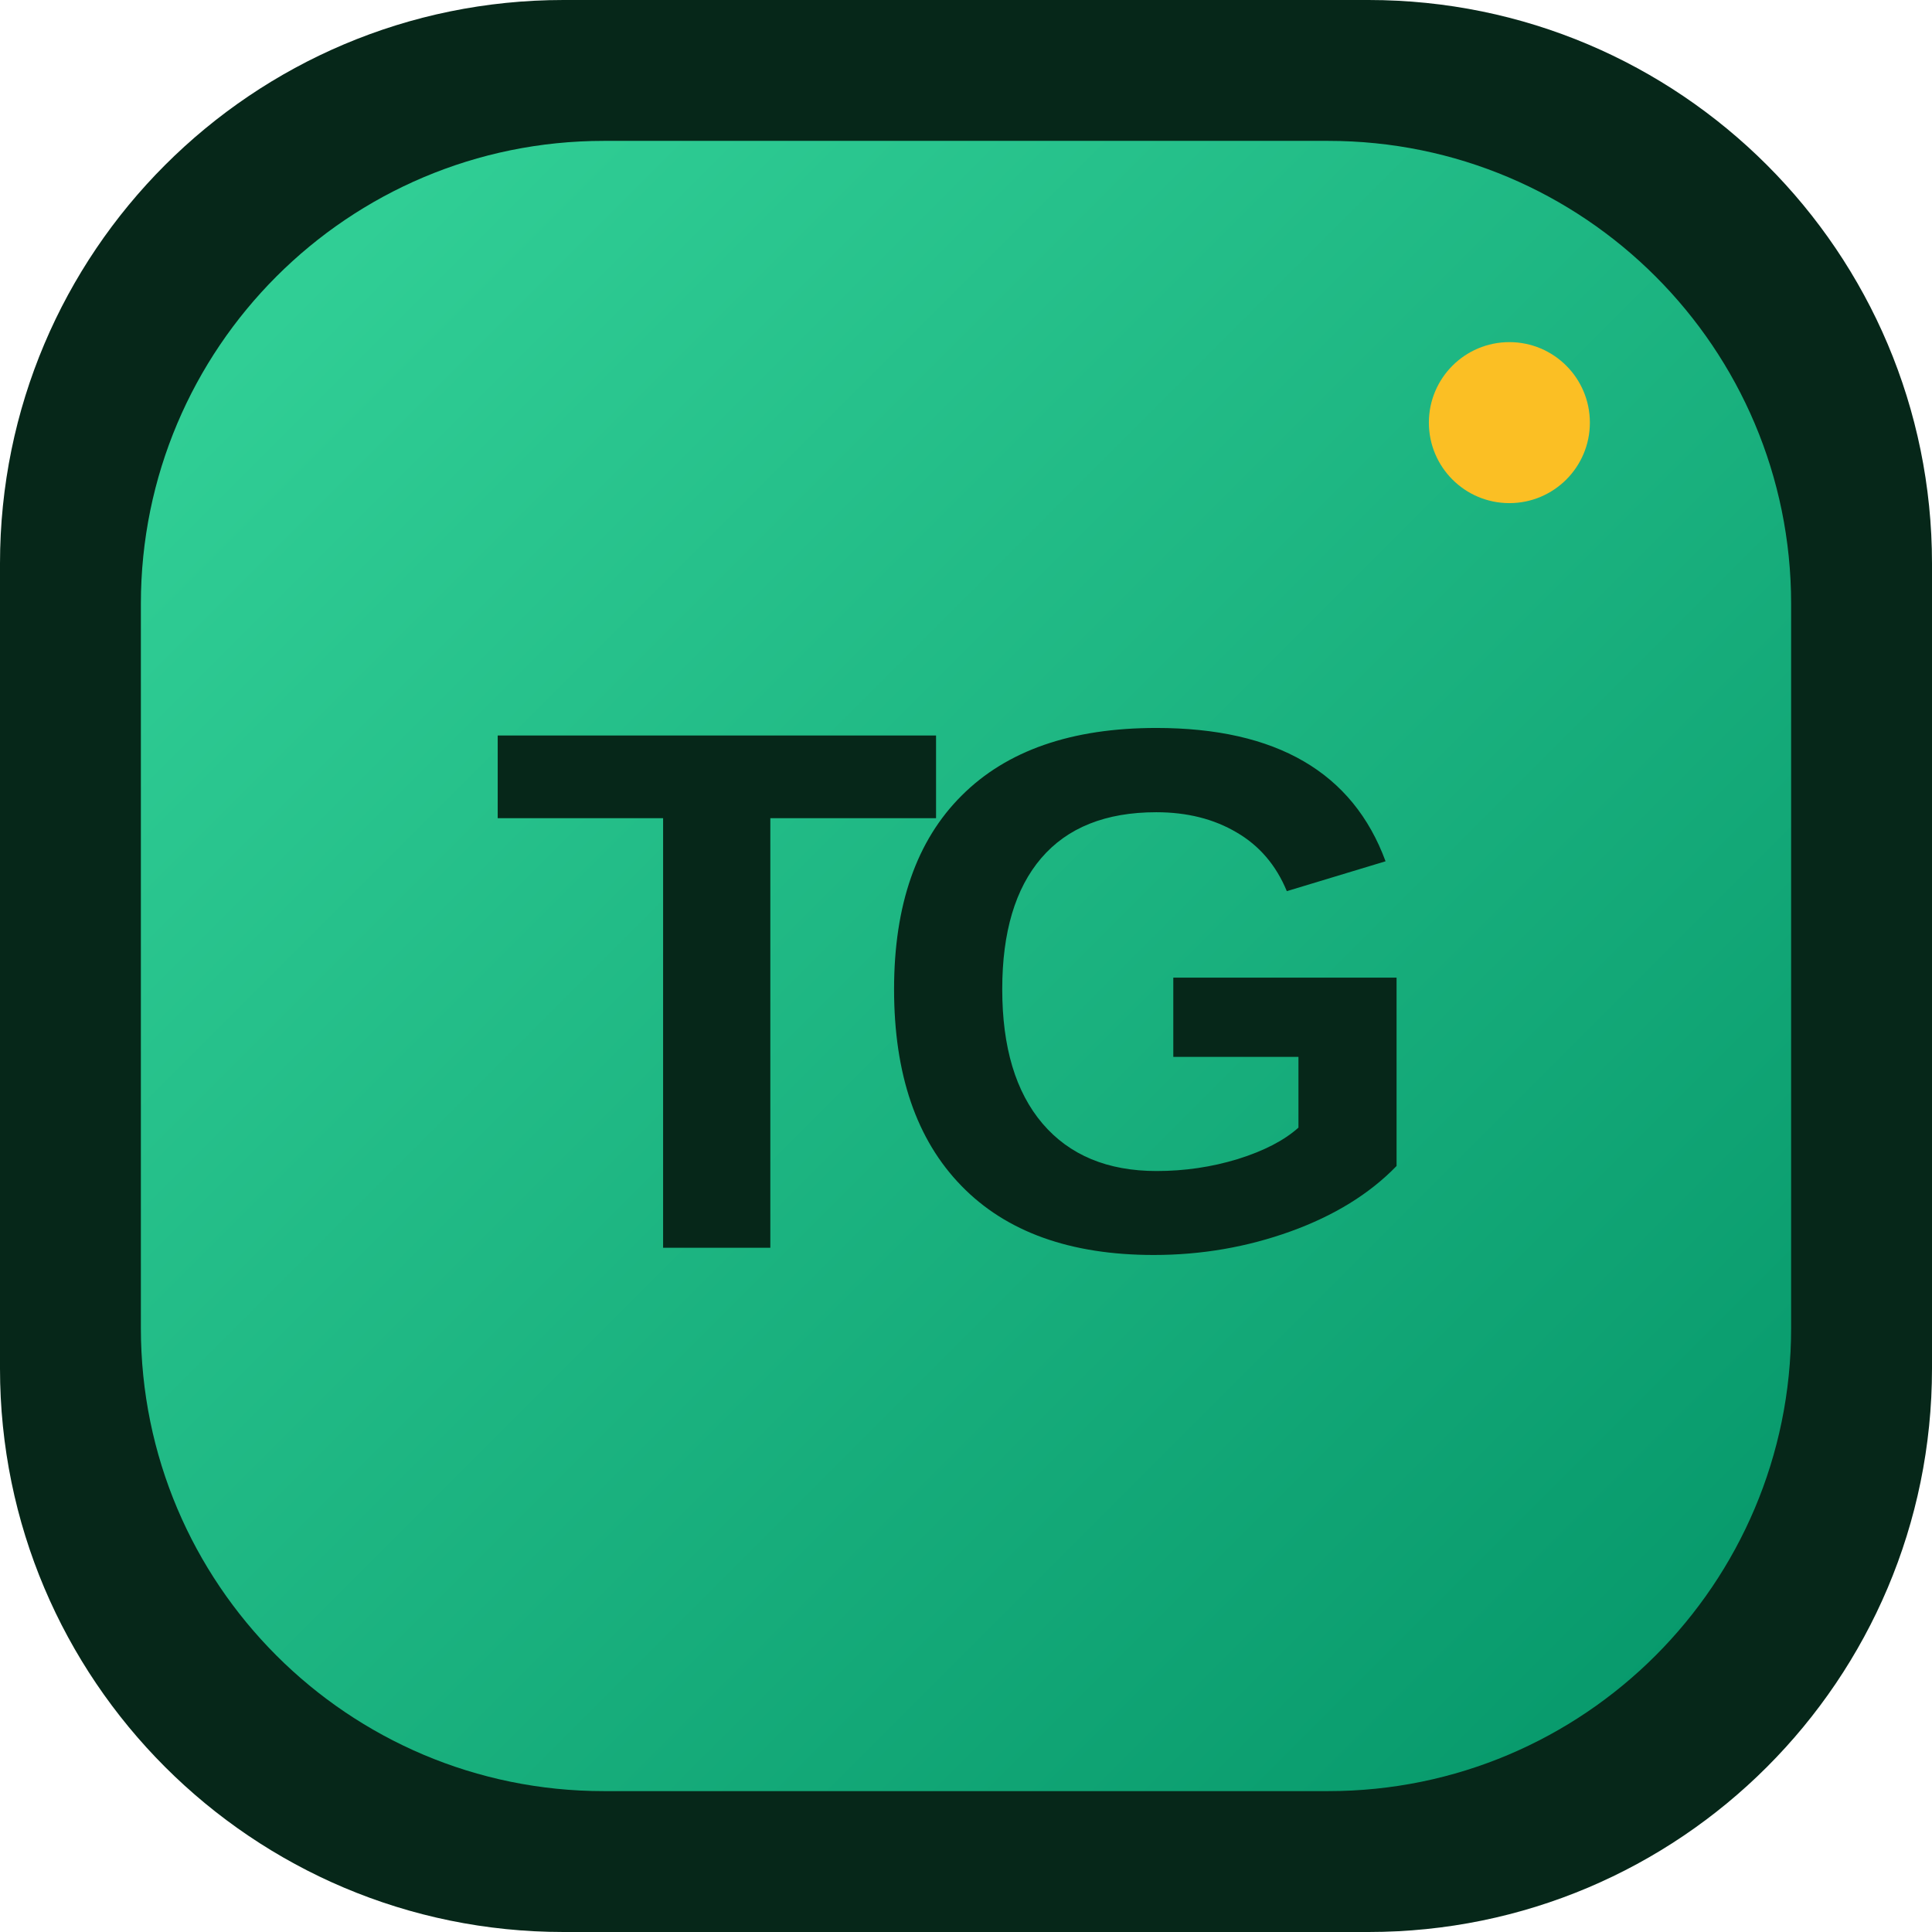
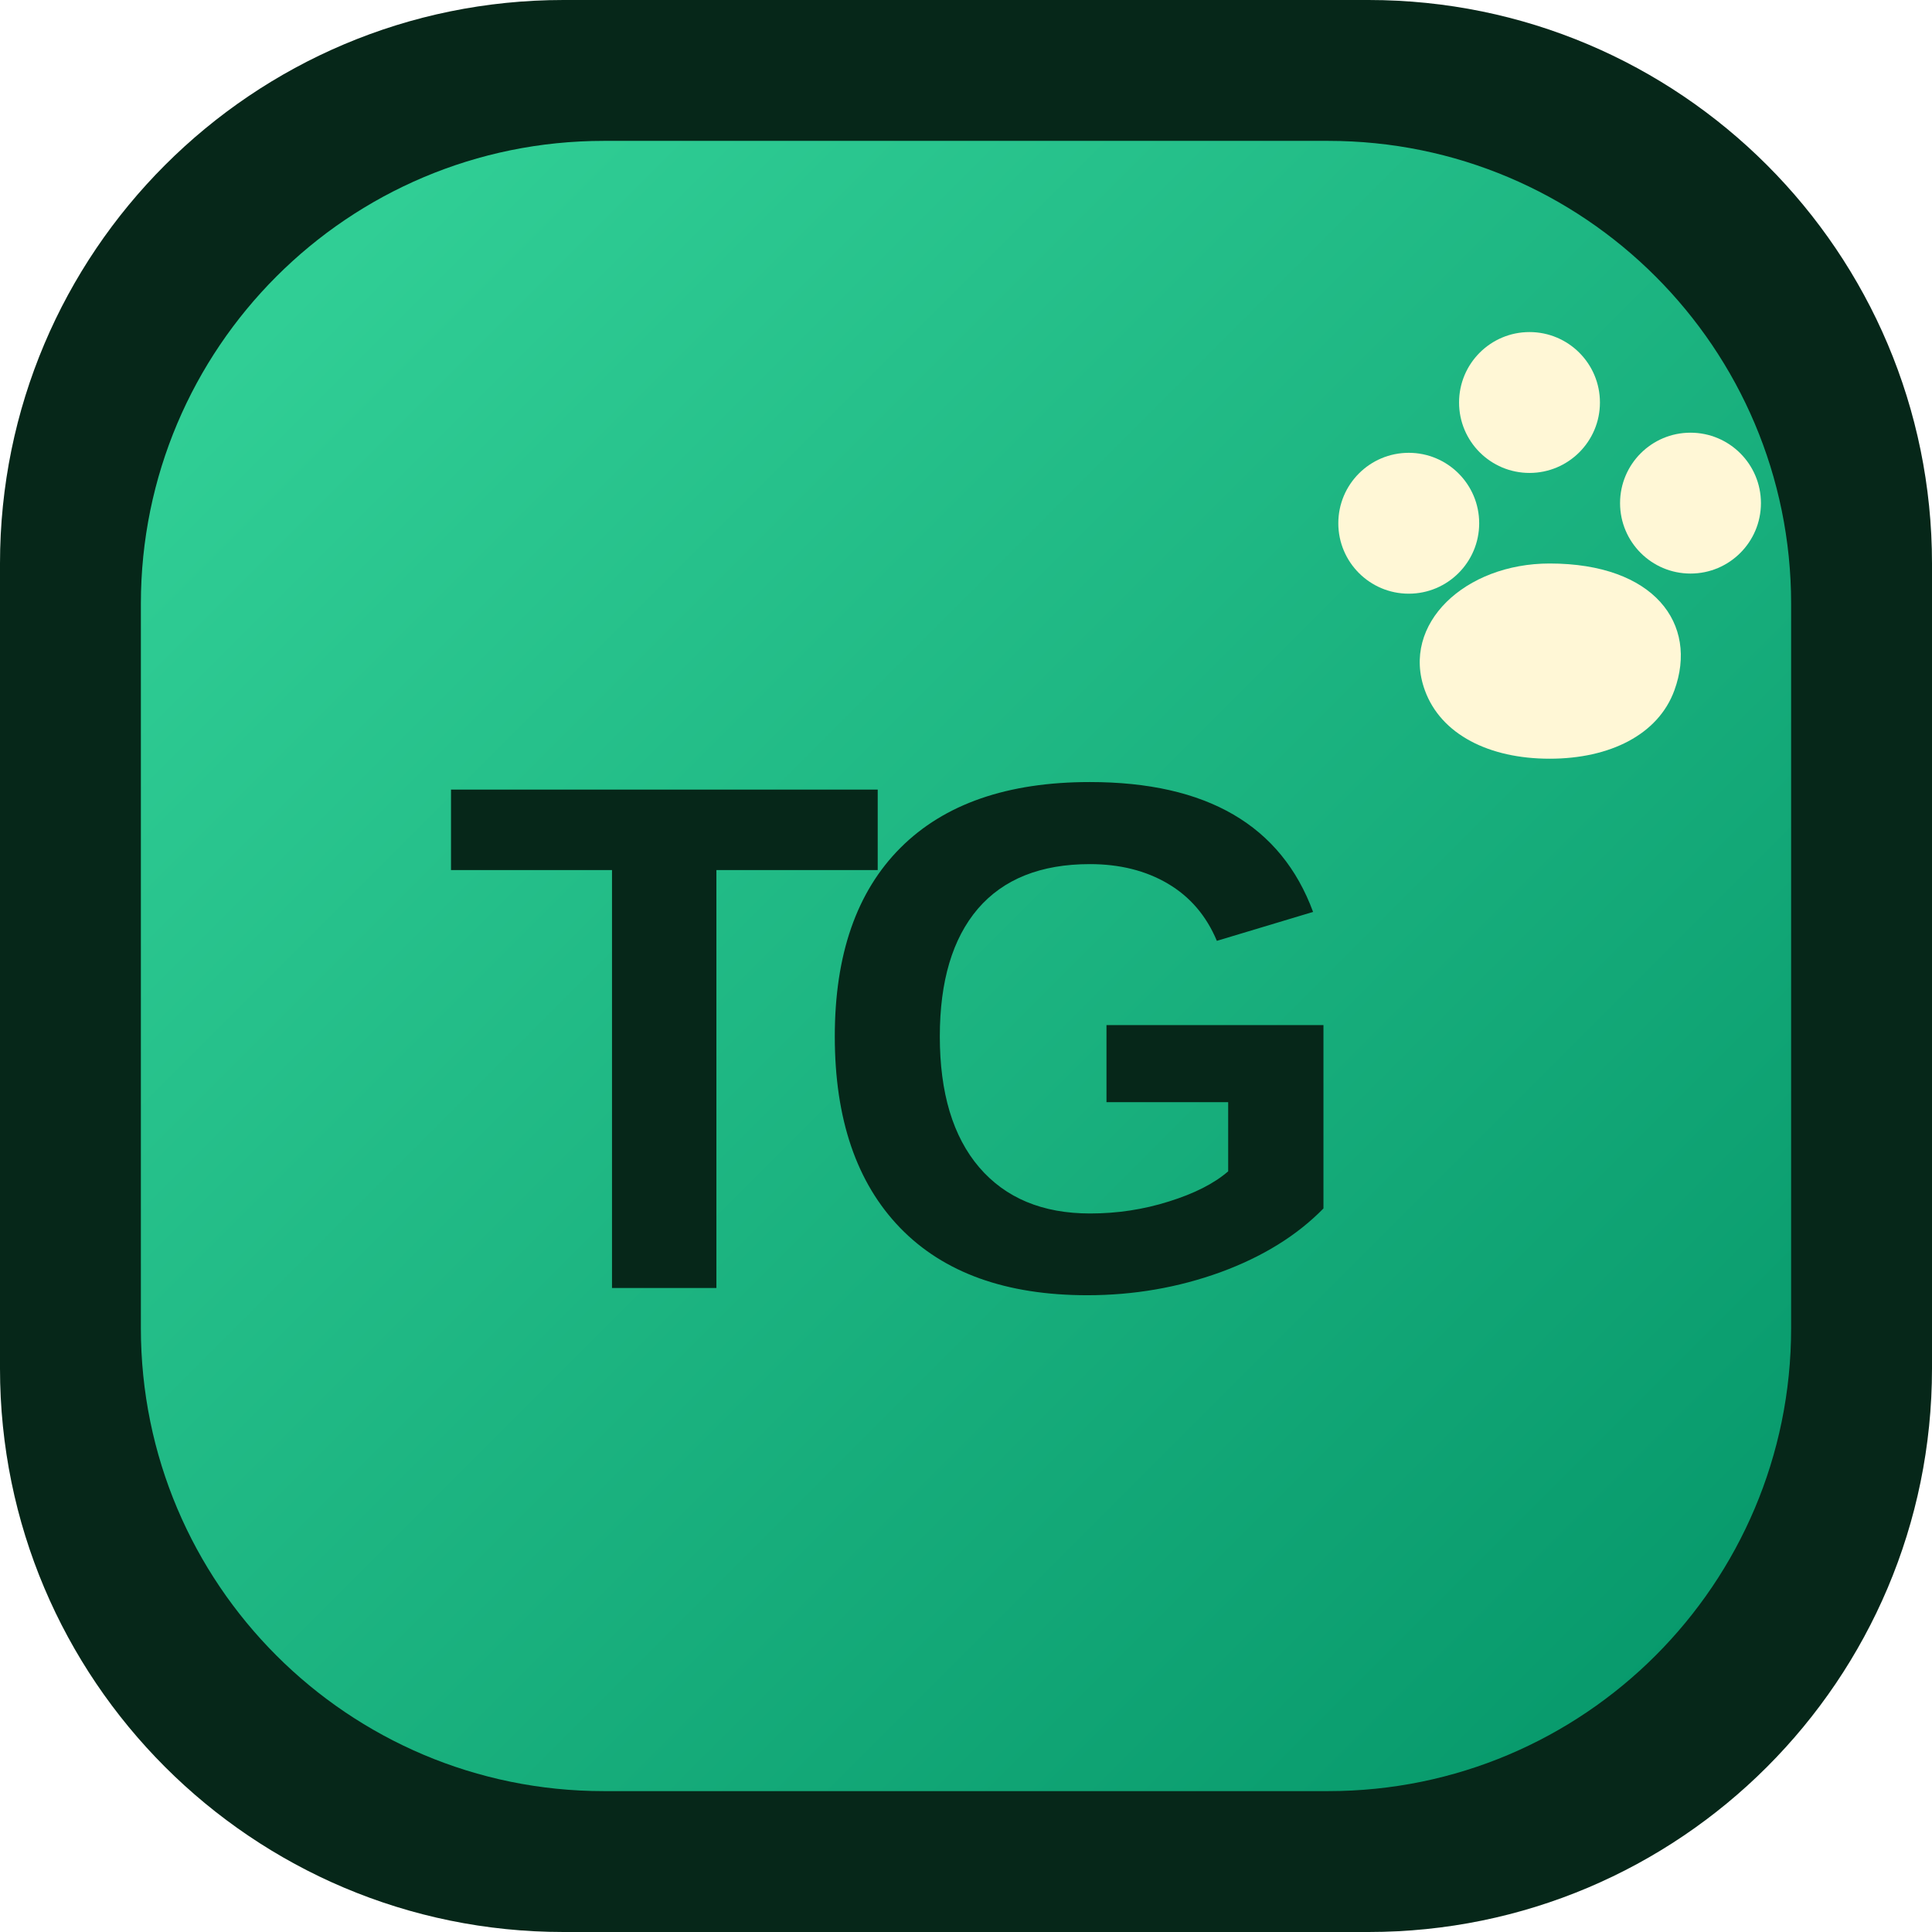
<svg xmlns="http://www.w3.org/2000/svg" viewBox="0 0 96 96" role="img" aria-labelledby="title">
  <defs>
    <linearGradient id="g" x1="8" y1="8" x2="88" y2="88" gradientUnits="userSpaceOnUse">
      <stop stop-color="#34d399" />
      <stop offset="1" stop-color="#059669" />
    </linearGradient>
  </defs>
  <rect width="96" height="96" rx="28" fill="#062719" />
  <rect x="7" y="7" width="82" height="82" rx="23" fill="url(#g)" />
-   <text x="48" y="62" text-anchor="middle" fill="#062719" font-family="Arial,Helvetica,sans-serif" font-size="37" font-weight="800" letter-spacing="-4">TG</text>
-   <circle cx="75" cy="21" r="4" fill="#fbbf24" />
+   <text x="45" y="64" text-anchor="middle" fill="#062719" font-family="Arial,Helvetica,sans-serif" font-size="36" font-weight="800" letter-spacing="-4">TG</text>
+   <g fill="#fff7d6" aria-hidden="true">
+     <circle cx="76" cy="20" r="3.5" />
+     <circle cx="84" cy="25" r="3.5" />
+     <circle cx="70" cy="26" r="3.5" />
+     <path d="M77 28c-4.2 0-7.4 3-6.2 6.3.8 2.2 3.2 3.4 6.2 3.4s5.4-1.2 6.2-3.4C84.4 31 82.2 28 77 28Z" />
+   </g>
</svg>
